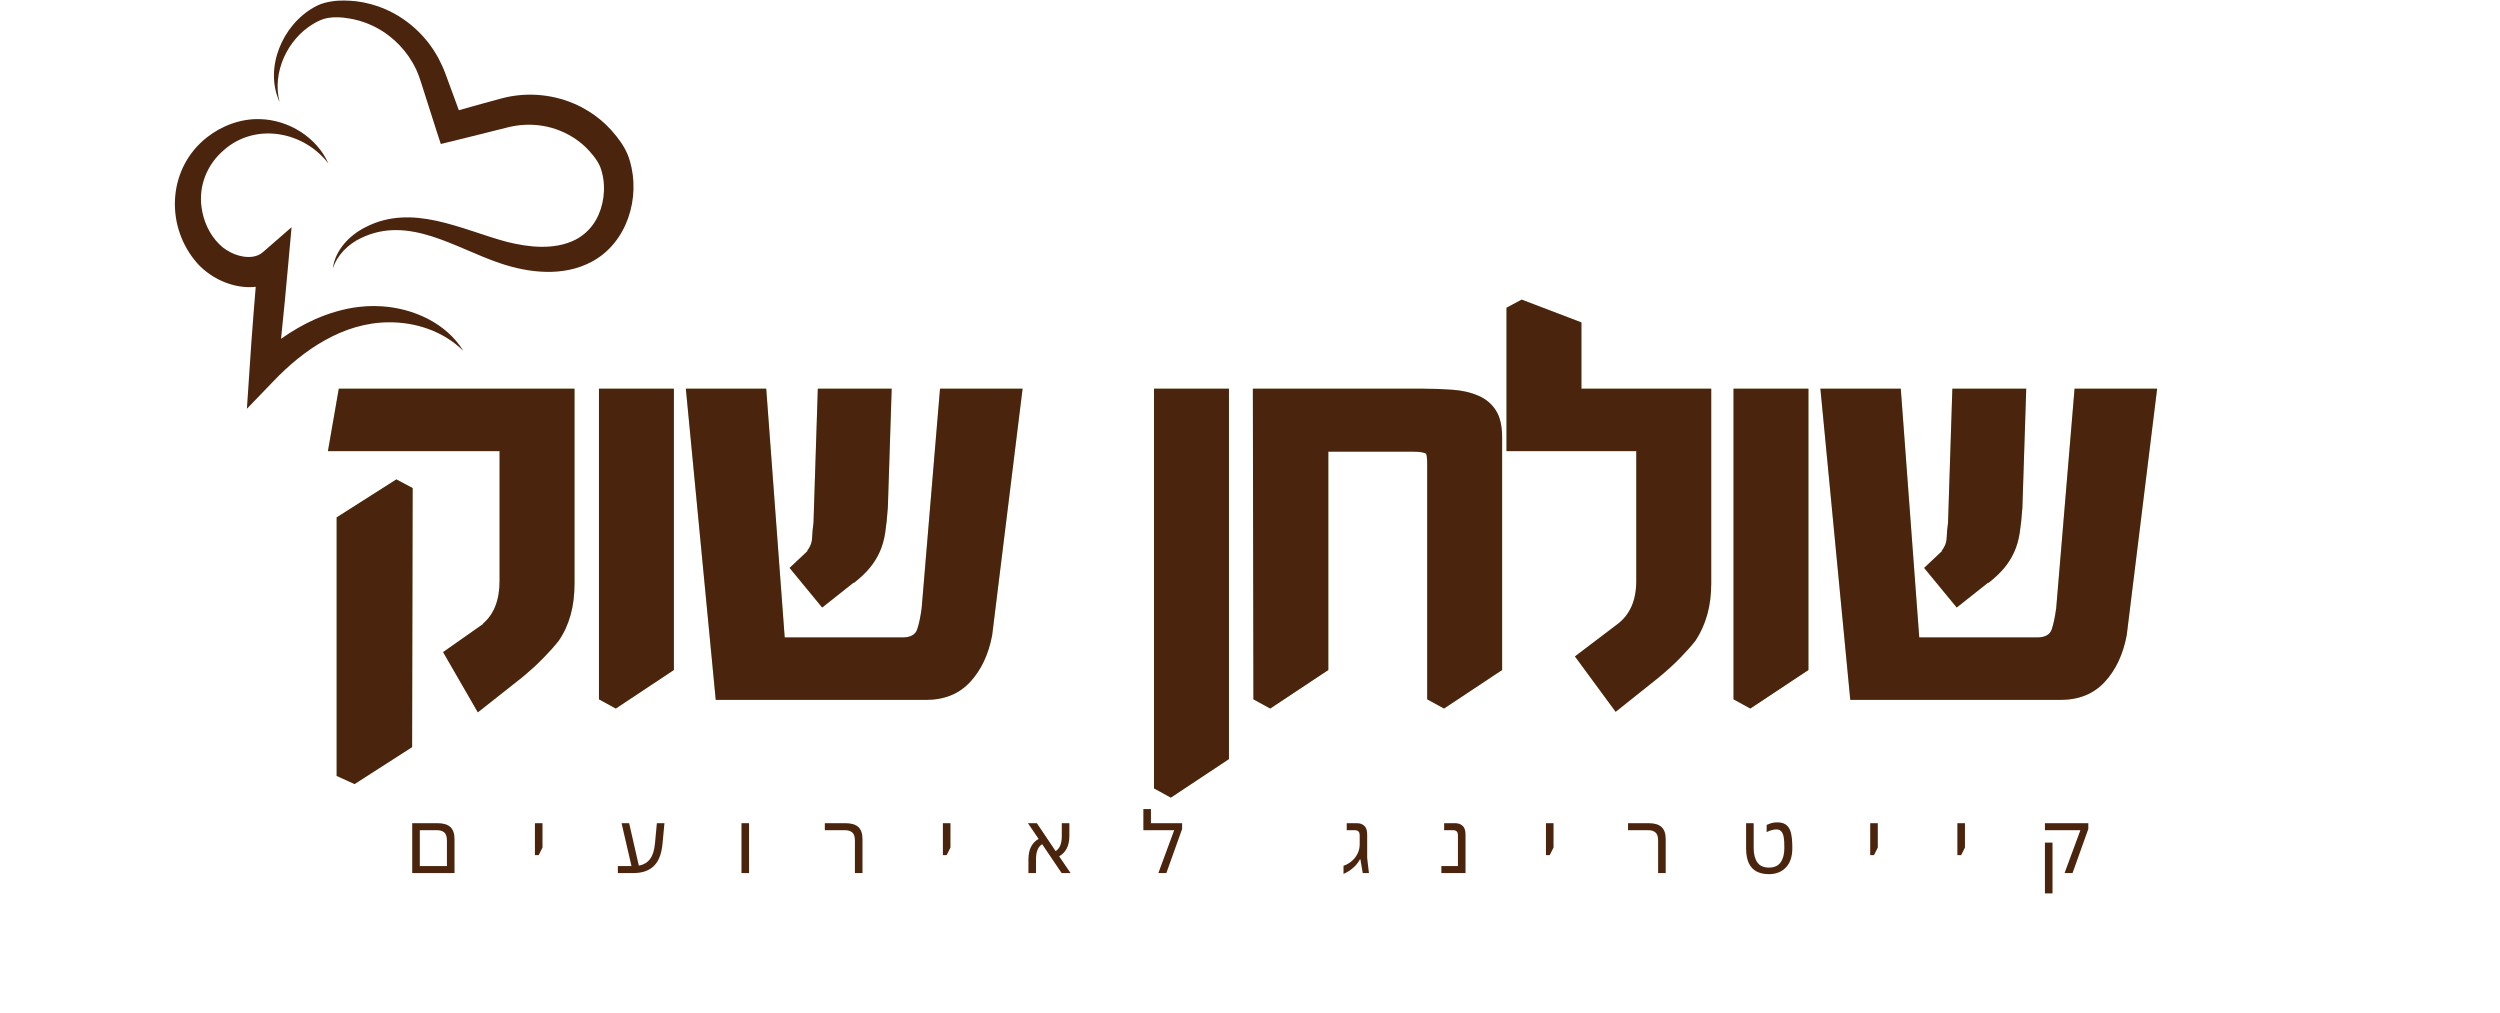
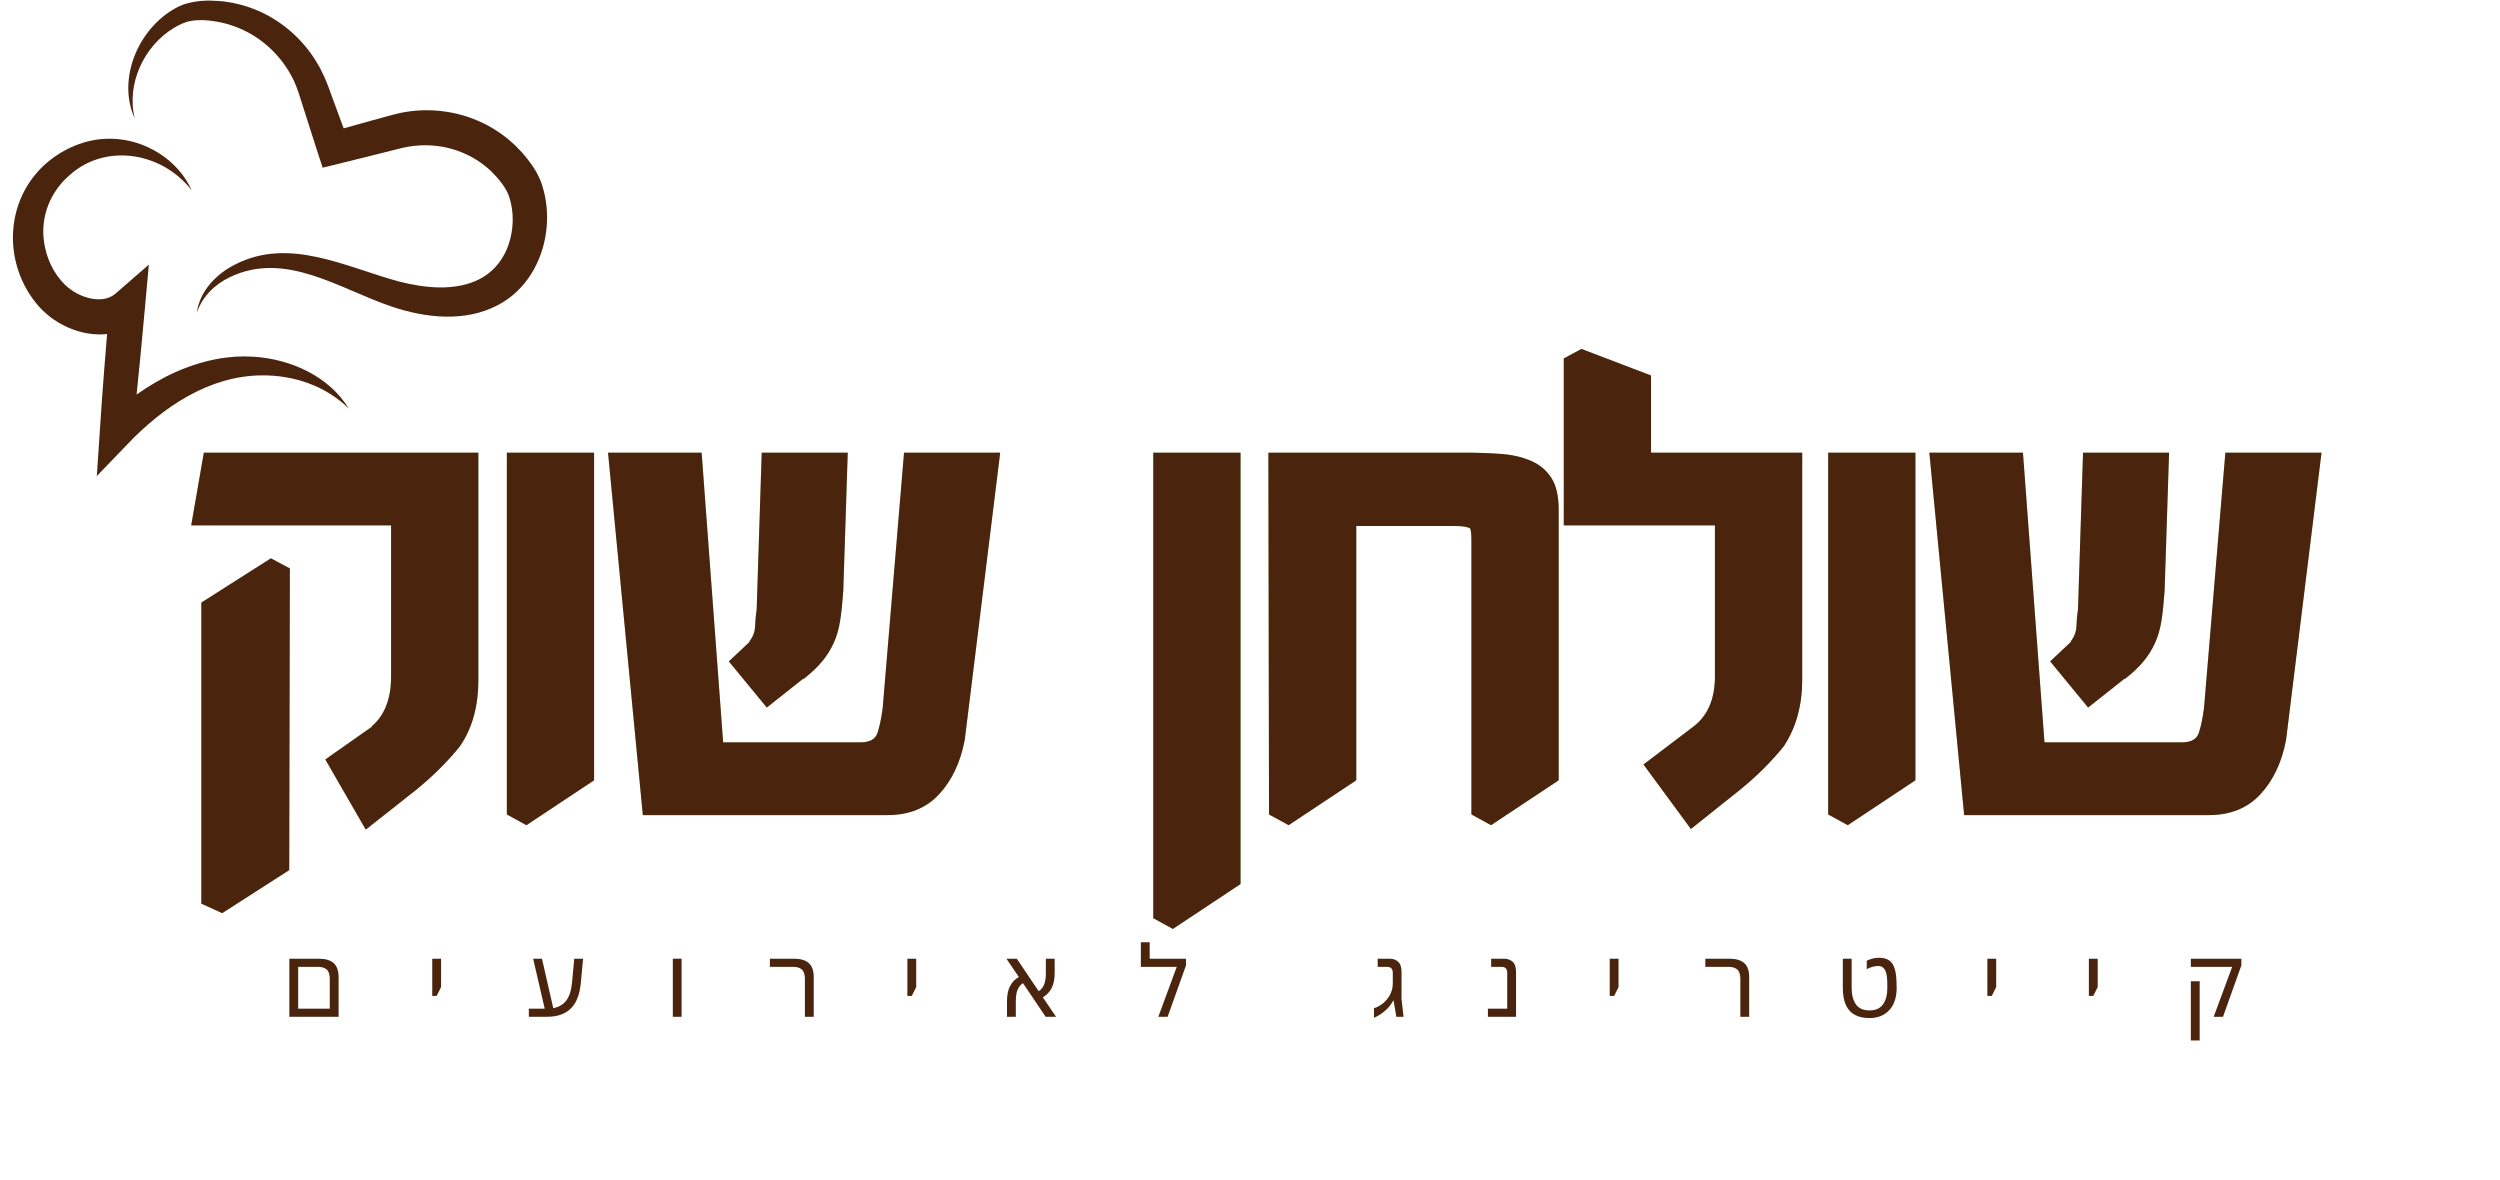
- <svg xmlns="http://www.w3.org/2000/svg" width="1903" zoomAndPan="magnify" viewBox="0 0 1427.25 578.25" height="771" preserveAspectRatio="xMidYMid meet" version="1.0">
+ <svg xmlns="http://www.w3.org/2000/svg" width="1634" zoomAndPan="magnify" viewBox="0 0 1225.5 578.25" height="771" preserveAspectRatio="xMidYMid meet" version="1.0">
  <defs>
    <g />
-     <clipPath id="084583521c">
-       <path d="M 99 67 L 265 67 L 265 233.695 L 99 233.695 Z M 99 67 " clip-rule="nonzero" />
+     <clipPath id="662da0d5e2">
+       <path d="M 6 67 L 171 67 L 171 233.695 L 6 233.695 Z M 6 67 " clip-rule="nonzero" />
    </clipPath>
  </defs>
-   <g clip-path="url(#084583521c)">
-     <path fill="#4b240e" d="M 217.992 174.871 L 213.656 174.715 L 209.301 174.816 C 209.301 174.816 204.945 175.207 204.945 175.211 C 196.375 176.188 187.844 178.77 179.945 182.211 C 173.09 185.277 166.582 189.078 160.453 193.414 C 161.852 179.906 163.383 164.254 164.516 151.203 L 166.461 129.707 L 150.121 143.93 C 148.535 145.309 146.629 146.203 144.238 146.555 C 137.602 147.484 129.961 144.23 125.184 139.426 C 119.574 133.863 116.133 126.266 115.07 118.434 C 113.285 105.977 118.289 93.789 127.82 85.668 C 145.672 69.895 173.164 74.762 187.461 93.316 C 180.859 78.422 164.855 68.395 148.312 68.004 C 137.535 67.699 126.68 71.703 118.172 78.398 C 96.426 95.391 94.043 126.949 110.918 148.27 C 118.887 158.555 133.004 165.199 145.996 163.738 C 145.082 174.582 144.195 186.004 143.469 195.926 C 142.863 204.949 141.57 224.168 140.953 233.367 C 140.953 233.367 156.023 217.719 156.023 217.719 C 173.23 199.633 195.961 184.195 221.742 184.008 C 237.336 183.828 253.227 189.121 264.496 200.312 C 254.844 184.52 236.102 176.051 217.992 174.871 Z M 217.992 174.871 " fill-opacity="1" fill-rule="nonzero" />
-   </g>
-   <path fill="#4b240e" d="M 359.531 91.719 C 358.109 86.59 355.242 81.965 352.035 77.93 C 350.23 75.621 348.258 73.445 346.164 71.391 C 345.297 70.633 343.805 69.223 342.895 68.449 C 342.352 67.996 339.91 66.172 339.414 65.758 C 337.137 64.137 334.418 62.461 331.934 61.16 L 331.293 60.812 C 331.293 60.812 330.629 60.504 330.629 60.504 C 317.094 53.848 301.188 52.238 286.617 56.109 C 280.809 57.629 270.191 60.617 261.961 62.93 C 259.426 55.977 256.828 48.996 254.293 42.086 C 253.168 39.047 251.762 35.992 250.258 33.121 C 249.395 31.688 248.453 29.953 247.52 28.57 C 240.387 17.66 229.82 8.945 217.621 4.297 C 215.812 3.57 213.816 2.984 211.957 2.422 C 211.078 2.223 208.418 1.543 207.613 1.398 C 206.582 1.207 204.309 0.895 203.215 0.699 C 203.215 0.699 200.262 0.461 200.262 0.461 C 195.238 0.09 190.344 0.289 185.234 1.66 C 183.195 2.223 181.164 3.059 179.32 4.133 C 161.152 14.266 150.75 38.906 159.602 58.203 C 155.27 41.301 164.055 22.539 178.691 13.711 C 181.375 12.125 184.152 10.723 187.254 10.23 C 190.93 9.594 195.27 9.809 199.152 10.52 L 201.574 10.941 L 203.957 11.531 C 203.957 11.531 205.145 11.824 205.145 11.824 C 205.539 11.93 205.922 12.078 206.309 12.203 C 207.844 12.703 209.367 13.195 210.883 13.891 C 221.273 18.238 230.035 26.176 235.637 35.914 C 236.305 37.035 236.961 38.457 237.574 39.602 C 238.438 41.59 239.293 43.621 239.945 45.684 C 243.141 55.457 246.176 65.484 249.383 75.246 L 251.66 82.207 C 261.613 79.746 278.477 75.629 288.395 73.086 C 302.488 69.148 317.328 71.383 329.312 79.859 L 330.992 81.141 C 330.992 81.141 331.84 81.781 331.84 81.781 C 332.398 82.27 333.602 83.371 334.211 83.887 C 337.484 87.121 340.754 90.945 342.602 95.113 C 345.934 103.914 345.434 114.141 341.684 122.73 C 338.93 128.953 334.332 133.875 328.43 136.902 C 316.445 142.883 301.773 141.211 289.152 138.02 C 263.066 130.969 235.414 115.965 208.73 129.664 C 199.445 134.312 191.352 142.766 189.973 153.355 C 192.547 145.488 198.824 139.336 206.188 135.867 C 233.465 122.723 259.902 141.688 285.484 150.273 C 302.168 155.934 321.691 158.07 337.777 149.441 C 357.945 138.77 365.895 112.91 359.531 91.719 Z M 359.531 91.719 " fill-opacity="1" fill-rule="nonzero" />
-   <g fill="#63b32e" fill-opacity="0.4">
-     <g transform="translate(178.2309, 399.2509)">
+   <g clip-path="url(#662da0d5e2)">
+     <path fill="#4b240e" d="M 124.492 174.871 L 120.156 174.715 L 115.801 174.816 C 115.801 174.816 111.445 175.207 111.445 175.211 C 102.875 176.188 94.344 178.77 86.445 182.211 C 79.59 185.277 73.082 189.078 66.953 193.414 C 68.352 179.906 69.883 164.254 71.016 151.203 L 72.965 129.707 L 56.621 143.93 C 55.035 145.309 53.129 146.203 50.738 146.555 C 44.102 147.484 36.461 144.23 31.688 139.426 C 26.074 133.863 22.633 126.266 21.57 118.434 C 19.785 105.977 24.793 93.789 34.32 85.668 C 52.172 69.895 79.668 74.762 93.961 93.316 C 87.359 78.422 71.355 68.395 54.812 68.004 C 44.035 67.699 33.18 71.703 24.672 78.398 C 2.926 95.391 0.543 126.949 17.418 148.27 C 25.387 158.555 39.504 165.199 52.496 163.738 C 51.586 174.582 50.695 186.004 49.969 195.926 C 49.363 204.949 48.07 224.168 47.453 233.367 C 47.453 233.367 62.523 217.719 62.523 217.719 C 79.73 199.633 102.461 184.195 128.242 184.008 C 143.836 183.828 159.73 189.121 170.996 200.312 C 161.344 184.52 142.605 176.051 124.492 174.871 Z M 124.492 174.871 " fill-opacity="1" fill-rule="nonzero" />
+   </g>
+   <path fill="#4b240e" d="M 266.031 91.719 C 264.613 86.59 261.742 81.965 258.535 77.93 C 256.73 75.621 254.758 73.445 252.664 71.391 C 251.797 70.633 250.305 69.223 249.395 68.449 C 248.852 67.996 246.41 66.172 245.914 65.758 C 243.637 64.137 240.918 62.461 238.434 61.16 L 237.793 60.812 C 237.793 60.812 237.129 60.504 237.129 60.504 C 223.594 53.848 207.688 52.238 193.121 56.109 C 187.309 57.629 176.691 60.617 168.461 62.93 C 165.926 55.977 163.328 48.996 160.797 42.086 C 159.668 39.047 158.262 35.992 156.758 33.121 C 155.895 31.688 154.953 29.953 154.02 28.57 C 146.887 17.66 136.32 8.945 124.121 4.297 C 122.316 3.57 120.316 2.984 118.457 2.422 C 117.578 2.223 114.918 1.543 114.113 1.398 C 113.082 1.207 110.812 0.895 109.715 0.699 C 109.715 0.699 106.762 0.461 106.762 0.461 C 101.738 0.09 96.844 0.289 91.734 1.66 C 89.695 2.223 87.664 3.059 85.82 4.133 C 67.652 14.266 57.25 38.906 66.102 58.203 C 61.77 41.301 70.555 22.539 85.191 13.711 C 87.875 12.125 90.652 10.723 93.754 10.23 C 97.434 9.594 101.77 9.809 105.656 10.52 L 108.074 10.941 L 110.457 11.531 C 110.457 11.531 111.645 11.824 111.645 11.824 C 112.039 11.93 112.422 12.078 112.809 12.203 C 114.344 12.703 115.867 13.195 117.383 13.891 C 127.777 18.238 136.535 26.176 142.141 35.914 C 142.805 37.035 143.461 38.457 144.074 39.602 C 144.938 41.59 145.793 43.621 146.445 45.684 C 149.641 55.457 152.676 65.484 155.887 75.246 L 158.16 82.207 C 168.117 79.746 184.977 75.629 194.895 73.086 C 208.988 69.148 223.828 71.383 235.812 79.859 L 237.496 81.141 C 237.496 81.141 238.34 81.781 238.34 81.781 C 238.902 82.27 240.105 83.371 240.711 83.887 C 243.988 87.121 247.254 90.945 249.102 95.113 C 252.434 103.914 251.938 114.141 248.184 122.73 C 245.43 128.953 240.836 133.875 234.93 136.902 C 222.945 142.883 208.273 141.211 195.652 138.02 C 169.566 130.969 141.914 115.965 115.23 129.664 C 105.945 134.312 97.852 142.766 96.473 153.355 C 99.047 145.488 105.324 139.336 112.688 135.867 C 139.969 122.723 166.402 141.688 191.984 150.273 C 208.672 155.934 228.191 158.07 244.277 149.441 C 264.445 138.77 272.395 112.91 266.031 91.719 Z M 266.031 91.719 " fill-opacity="1" fill-rule="nonzero" />
+   <g fill="#63b32e" fill-opacity="0.4">
+     <g transform="translate(84.73389, 399.2509)">
      <g>
        <path d="M 149.766 -66.047 C 149.766 -53.023 146.766 -42.172 140.766 -33.484 C 138.492 -30.586 135.598 -27.332 132.078 -23.719 C 128.566 -20.102 124.438 -16.332 119.688 -12.406 L 94.562 7.438 L 74.719 -26.969 L 97.672 -43.094 L 97.359 -43.094 C 103.766 -48.469 106.969 -56.633 106.969 -67.594 L 106.969 -141.703 L 8.984 -141.703 L 15.188 -177.359 L 149.766 -177.359 Z M 13.953 43.719 L 13.953 -103.875 L 48.062 -125.578 L 57.359 -120.609 L 57.047 27.281 L 24.188 48.375 Z M 13.953 43.719 " />
      </g>
    </g>
  </g>
  <g fill="#63b32e" fill-opacity="0.4">
-     <g transform="translate(327.6794, 399.2509)">
-       <g>
-         <path d="M 23.875 5.266 L 14.266 0 L 14.266 -177.359 L 57.047 -177.359 L 57.047 -16.75 Z M 23.875 5.266 " />
-       </g>
-     </g>
-   </g>
-   <g fill="#63b32e" fill-opacity="0.4">
-     <g transform="translate(380.0792, 399.2509)">
-       <g>
-         <path d="M 126.812 -109.766 C 126.406 -103.973 125.891 -99.062 125.266 -95.031 C 124.641 -91 123.602 -87.379 122.156 -84.172 C 120.719 -80.973 118.859 -77.977 116.578 -75.188 C 114.305 -72.395 111.207 -69.453 107.281 -66.359 L 107.281 -66.656 L 89.297 -52.406 L 70.688 -75.031 L 81.234 -84.953 L 80.609 -84.641 C 82.473 -86.922 83.457 -89.453 83.562 -92.234 C 83.664 -95.023 83.926 -97.867 84.344 -100.766 L 86.812 -177.359 L 128.984 -177.359 L 126.812 -110.078 Z M 135.188 -35.344 C 139.738 -35.344 142.531 -36.895 143.562 -40 C 144.594 -43.102 145.422 -47.031 146.047 -51.781 L 146.047 -51.469 L 156.578 -177.359 L 203.719 -177.359 L 186.344 -36.594 C 184.281 -25.633 180.094 -16.742 173.781 -9.922 C 167.477 -3.098 159.055 0.312 148.516 0.312 L 28.531 0.312 L 11.469 -177.359 L 57.359 -177.359 L 67.906 -35.344 Z M 135.188 -35.344 " />
-       </g>
-     </g>
-   </g>
-   <g fill="#63b32e" fill-opacity="0.4">
-     <g transform="translate(578.5172, 399.2509)">
+     <g transform="translate(234.1825, 399.2509)">
+       <g>
+         <path d="M 23.875 5.266 L 14.266 0 L 14.266 -177.359 L 57.047 -177.359 L 57.047 -16.75 Z M 23.875 5.266 " />
+       </g>
+     </g>
+   </g>
+   <g fill="#63b32e" fill-opacity="0.4">
+     <g transform="translate(286.5823, 399.2509)">
+       <g>
+         <path d="M 126.812 -109.766 C 126.406 -103.973 125.891 -99.062 125.266 -95.031 C 124.641 -91 123.602 -87.379 122.156 -84.172 C 120.719 -80.973 118.859 -77.977 116.578 -75.188 C 114.305 -72.395 111.207 -69.453 107.281 -66.359 L 107.281 -66.656 L 89.297 -52.406 L 70.688 -75.031 L 81.234 -84.953 L 80.609 -84.641 C 82.473 -86.922 83.457 -89.453 83.562 -92.234 C 83.664 -95.023 83.926 -97.867 84.344 -100.766 L 86.812 -177.359 L 128.984 -177.359 L 126.812 -110.078 Z M 135.188 -35.344 C 139.738 -35.344 142.531 -36.895 143.562 -40 C 144.594 -43.102 145.422 -47.031 146.047 -51.781 L 146.047 -51.469 L 156.578 -177.359 L 203.719 -177.359 L 186.344 -36.594 C 184.281 -25.633 180.094 -16.742 173.781 -9.922 C 167.477 -3.098 159.055 0.312 148.516 0.312 L 28.531 0.312 L 11.469 -177.359 L 57.359 -177.359 L 67.906 -35.344 Z M 135.188 -35.344 " />
+       </g>
+     </g>
+   </g>
+   <g fill="#63b32e" fill-opacity="0.4">
+     <g transform="translate(485.0203, 399.2509)">
      <g />
    </g>
  </g>
  <g fill="#63b32e" fill-opacity="0.4">
-     <g transform="translate(625.336, 399.2509)">
+     <g transform="translate(531.839, 399.2509)">
      <g>
        <path d="M 43.094 56.125 L 33.484 50.844 L 33.484 -177.359 L 76.281 -177.359 L 76.281 34.109 Z M 43.094 56.125 " />
      </g>
    </g>
  </g>
  <g fill="#63b32e" fill-opacity="0.4">
-     <g transform="translate(699.4399, 399.2509)">
+     <g transform="translate(605.9429, 399.2509)">
      <g>
        <path d="M 124.953 5.266 L 115.344 0 L 115.344 -134.25 C 115.344 -137.977 115.031 -140.148 114.406 -140.766 L 114.719 -140.141 C 113.688 -140.973 111.207 -141.391 107.281 -141.391 L 58.906 -141.391 L 58.906 -16.75 L 25.734 5.266 L 16.125 0 L 15.812 -177.359 L 112.25 -177.359 C 118.445 -177.359 124.332 -177.148 129.906 -176.734 C 135.488 -176.316 140.398 -175.176 144.641 -173.312 C 148.879 -171.457 152.188 -168.672 154.562 -164.953 C 156.938 -161.234 158.125 -156.066 158.125 -149.453 L 158.125 -16.75 Z M 124.953 5.266 " />
      </g>
    </g>
  </g>
  <g fill="#63b32e" fill-opacity="0.4">
-     <g transform="translate(857.5702, 399.2509)">
+     <g transform="translate(764.0732, 399.2509)">
      <g>
        <path d="M 119.375 -66.047 C 119.375 -53.43 116.375 -42.578 110.375 -33.484 C 108.102 -30.586 105.207 -27.332 101.688 -23.719 C 98.176 -20.102 94.047 -16.332 89.297 -12.406 L 64.797 7.125 L 41.547 -24.5 L 66.047 -43.094 C 73.066 -48.469 76.578 -56.633 76.578 -67.594 L 76.578 -141.703 L 2.484 -141.703 L 2.484 -223.562 L 11.156 -228.203 L 45.266 -215.188 L 45.266 -177.359 L 119.375 -177.359 Z M 119.375 -66.047 " />
      </g>
    </g>
  </g>
  <g fill="#63b32e" fill-opacity="0.4">
-     <g transform="translate(975.3926, 399.2509)">
-       <g>
-         <path d="M 23.875 5.266 L 14.266 0 L 14.266 -177.359 L 57.047 -177.359 L 57.047 -16.75 Z M 23.875 5.266 " />
-       </g>
-     </g>
-   </g>
-   <g fill="#63b32e" fill-opacity="0.4">
-     <g transform="translate(1027.792, 399.2509)">
-       <g>
-         <path d="M 126.812 -109.766 C 126.406 -103.973 125.891 -99.062 125.266 -95.031 C 124.641 -91 123.602 -87.379 122.156 -84.172 C 120.719 -80.973 118.859 -77.977 116.578 -75.188 C 114.305 -72.395 111.207 -69.453 107.281 -66.359 L 107.281 -66.656 L 89.297 -52.406 L 70.688 -75.031 L 81.234 -84.953 L 80.609 -84.641 C 82.473 -86.922 83.457 -89.453 83.562 -92.234 C 83.664 -95.023 83.926 -97.867 84.344 -100.766 L 86.812 -177.359 L 128.984 -177.359 L 126.812 -110.078 Z M 135.188 -35.344 C 139.738 -35.344 142.531 -36.895 143.562 -40 C 144.594 -43.102 145.422 -47.031 146.047 -51.781 L 146.047 -51.469 L 156.578 -177.359 L 203.719 -177.359 L 186.344 -36.594 C 184.281 -25.633 180.094 -16.742 173.781 -9.922 C 167.477 -3.098 159.055 0.312 148.516 0.312 L 28.531 0.312 L 11.469 -177.359 L 57.359 -177.359 L 67.906 -35.344 Z M 135.188 -35.344 " />
-       </g>
-     </g>
-   </g>
-   <g fill="#4b240e" fill-opacity="1">
-     <g transform="translate(178.2309, 399.2509)">
+     <g transform="translate(881.8956, 399.2509)">
+       <g>
+         <path d="M 23.875 5.266 L 14.266 0 L 14.266 -177.359 L 57.047 -177.359 L 57.047 -16.75 Z M 23.875 5.266 " />
+       </g>
+     </g>
+   </g>
+   <g fill="#63b32e" fill-opacity="0.4">
+     <g transform="translate(934.2954, 399.2509)">
+       <g>
+         <path d="M 126.812 -109.766 C 126.406 -103.973 125.891 -99.062 125.266 -95.031 C 124.641 -91 123.602 -87.379 122.156 -84.172 C 120.719 -80.973 118.859 -77.977 116.578 -75.188 C 114.305 -72.395 111.207 -69.453 107.281 -66.359 L 107.281 -66.656 L 89.297 -52.406 L 70.688 -75.031 L 81.234 -84.953 L 80.609 -84.641 C 82.473 -86.922 83.457 -89.453 83.562 -92.234 C 83.664 -95.023 83.926 -97.867 84.344 -100.766 L 86.812 -177.359 L 128.984 -177.359 L 126.812 -110.078 Z M 135.188 -35.344 C 139.738 -35.344 142.531 -36.895 143.562 -40 C 144.594 -43.102 145.422 -47.031 146.047 -51.781 L 146.047 -51.469 L 156.578 -177.359 L 203.719 -177.359 L 186.344 -36.594 C 184.281 -25.633 180.094 -16.742 173.781 -9.922 C 167.477 -3.098 159.055 0.312 148.516 0.312 L 28.531 0.312 L 11.469 -177.359 L 57.359 -177.359 L 67.906 -35.344 Z M 135.188 -35.344 " />
+       </g>
+     </g>
+   </g>
+   <g fill="#4b240e" fill-opacity="1">
+     <g transform="translate(84.73389, 399.2509)">
      <g>
        <path d="M 149.766 -66.047 C 149.766 -53.023 146.766 -42.172 140.766 -33.484 C 138.492 -30.586 135.598 -27.332 132.078 -23.719 C 128.566 -20.102 124.438 -16.332 119.688 -12.406 L 94.562 7.438 L 74.719 -26.969 L 97.672 -43.094 L 97.359 -43.094 C 103.766 -48.469 106.969 -56.633 106.969 -67.594 L 106.969 -141.703 L 8.984 -141.703 L 15.188 -177.359 L 149.766 -177.359 Z M 13.953 43.719 L 13.953 -103.875 L 48.062 -125.578 L 57.359 -120.609 L 57.047 27.281 L 24.188 48.375 Z M 13.953 43.719 " />
      </g>
    </g>
  </g>
  <g fill="#4b240e" fill-opacity="1">
-     <g transform="translate(327.6794, 399.2509)">
-       <g>
-         <path d="M 23.875 5.266 L 14.266 0 L 14.266 -177.359 L 57.047 -177.359 L 57.047 -16.75 Z M 23.875 5.266 " />
-       </g>
-     </g>
-   </g>
-   <g fill="#4b240e" fill-opacity="1">
-     <g transform="translate(380.0792, 399.2509)">
-       <g>
-         <path d="M 126.812 -109.766 C 126.406 -103.973 125.891 -99.062 125.266 -95.031 C 124.641 -91 123.602 -87.379 122.156 -84.172 C 120.719 -80.973 118.859 -77.977 116.578 -75.188 C 114.305 -72.395 111.207 -69.453 107.281 -66.359 L 107.281 -66.656 L 89.297 -52.406 L 70.688 -75.031 L 81.234 -84.953 L 80.609 -84.641 C 82.473 -86.922 83.457 -89.453 83.562 -92.234 C 83.664 -95.023 83.926 -97.867 84.344 -100.766 L 86.812 -177.359 L 128.984 -177.359 L 126.812 -110.078 Z M 135.188 -35.344 C 139.738 -35.344 142.531 -36.895 143.562 -40 C 144.594 -43.102 145.422 -47.031 146.047 -51.781 L 146.047 -51.469 L 156.578 -177.359 L 203.719 -177.359 L 186.344 -36.594 C 184.281 -25.633 180.094 -16.742 173.781 -9.922 C 167.477 -3.098 159.055 0.312 148.516 0.312 L 28.531 0.312 L 11.469 -177.359 L 57.359 -177.359 L 67.906 -35.344 Z M 135.188 -35.344 " />
-       </g>
-     </g>
-   </g>
-   <g fill="#4b240e" fill-opacity="1">
-     <g transform="translate(578.5172, 399.2509)">
+     <g transform="translate(234.1825, 399.2509)">
+       <g>
+         <path d="M 23.875 5.266 L 14.266 0 L 14.266 -177.359 L 57.047 -177.359 L 57.047 -16.75 Z M 23.875 5.266 " />
+       </g>
+     </g>
+   </g>
+   <g fill="#4b240e" fill-opacity="1">
+     <g transform="translate(286.5823, 399.2509)">
+       <g>
+         <path d="M 126.812 -109.766 C 126.406 -103.973 125.891 -99.062 125.266 -95.031 C 124.641 -91 123.602 -87.379 122.156 -84.172 C 120.719 -80.973 118.859 -77.977 116.578 -75.188 C 114.305 -72.395 111.207 -69.453 107.281 -66.359 L 107.281 -66.656 L 89.297 -52.406 L 70.688 -75.031 L 81.234 -84.953 L 80.609 -84.641 C 82.473 -86.922 83.457 -89.453 83.562 -92.234 C 83.664 -95.023 83.926 -97.867 84.344 -100.766 L 86.812 -177.359 L 128.984 -177.359 L 126.812 -110.078 Z M 135.188 -35.344 C 139.738 -35.344 142.531 -36.895 143.562 -40 C 144.594 -43.102 145.422 -47.031 146.047 -51.781 L 146.047 -51.469 L 156.578 -177.359 L 203.719 -177.359 L 186.344 -36.594 C 184.281 -25.633 180.094 -16.742 173.781 -9.922 C 167.477 -3.098 159.055 0.312 148.516 0.312 L 28.531 0.312 L 11.469 -177.359 L 57.359 -177.359 L 67.906 -35.344 Z M 135.188 -35.344 " />
+       </g>
+     </g>
+   </g>
+   <g fill="#4b240e" fill-opacity="1">
+     <g transform="translate(485.0203, 399.2509)">
      <g />
    </g>
  </g>
  <g fill="#4b240e" fill-opacity="1">
-     <g transform="translate(625.336, 399.2509)">
+     <g transform="translate(531.839, 399.2509)">
      <g>
        <path d="M 43.094 56.125 L 33.484 50.844 L 33.484 -177.359 L 76.281 -177.359 L 76.281 34.109 Z M 43.094 56.125 " />
      </g>
    </g>
  </g>
  <g fill="#4b240e" fill-opacity="1">
-     <g transform="translate(699.4399, 399.2509)">
+     <g transform="translate(605.9429, 399.2509)">
      <g>
        <path d="M 124.953 5.266 L 115.344 0 L 115.344 -134.25 C 115.344 -137.977 115.031 -140.148 114.406 -140.766 L 114.719 -140.141 C 113.688 -140.973 111.207 -141.391 107.281 -141.391 L 58.906 -141.391 L 58.906 -16.75 L 25.734 5.266 L 16.125 0 L 15.812 -177.359 L 112.25 -177.359 C 118.445 -177.359 124.332 -177.148 129.906 -176.734 C 135.488 -176.316 140.398 -175.176 144.641 -173.312 C 148.879 -171.457 152.188 -168.672 154.562 -164.953 C 156.938 -161.234 158.125 -156.066 158.125 -149.453 L 158.125 -16.75 Z M 124.953 5.266 " />
      </g>
    </g>
  </g>
  <g fill="#4b240e" fill-opacity="1">
-     <g transform="translate(857.5702, 399.2509)">
+     <g transform="translate(764.0732, 399.2509)">
      <g>
        <path d="M 119.375 -66.047 C 119.375 -53.43 116.375 -42.578 110.375 -33.484 C 108.102 -30.586 105.207 -27.332 101.688 -23.719 C 98.176 -20.102 94.047 -16.332 89.297 -12.406 L 64.797 7.125 L 41.547 -24.5 L 66.047 -43.094 C 73.066 -48.469 76.578 -56.633 76.578 -67.594 L 76.578 -141.703 L 2.484 -141.703 L 2.484 -223.562 L 11.156 -228.203 L 45.266 -215.188 L 45.266 -177.359 L 119.375 -177.359 Z M 119.375 -66.047 " />
      </g>
    </g>
  </g>
  <g fill="#4b240e" fill-opacity="1">
-     <g transform="translate(975.3926, 399.2509)">
-       <g>
-         <path d="M 23.875 5.266 L 14.266 0 L 14.266 -177.359 L 57.047 -177.359 L 57.047 -16.75 Z M 23.875 5.266 " />
-       </g>
-     </g>
-   </g>
-   <g fill="#4b240e" fill-opacity="1">
-     <g transform="translate(1027.792, 399.2509)">
-       <g>
-         <path d="M 126.812 -109.766 C 126.406 -103.973 125.891 -99.062 125.266 -95.031 C 124.641 -91 123.602 -87.379 122.156 -84.172 C 120.719 -80.973 118.859 -77.977 116.578 -75.188 C 114.305 -72.395 111.207 -69.453 107.281 -66.359 L 107.281 -66.656 L 89.297 -52.406 L 70.688 -75.031 L 81.234 -84.953 L 80.609 -84.641 C 82.473 -86.922 83.457 -89.453 83.562 -92.234 C 83.664 -95.023 83.926 -97.867 84.344 -100.766 L 86.812 -177.359 L 128.984 -177.359 L 126.812 -110.078 Z M 135.188 -35.344 C 139.738 -35.344 142.531 -36.895 143.562 -40 C 144.594 -43.102 145.422 -47.031 146.047 -51.781 L 146.047 -51.469 L 156.578 -177.359 L 203.719 -177.359 L 186.344 -36.594 C 184.281 -25.633 180.094 -16.742 173.781 -9.922 C 167.477 -3.098 159.055 0.312 148.516 0.312 L 28.531 0.312 L 11.469 -177.359 L 57.359 -177.359 L 67.906 -35.344 Z M 135.188 -35.344 " />
-       </g>
-     </g>
-   </g>
-   <g fill="#4b240e" fill-opacity="1">
-     <g transform="translate(231.9797, 498.4296)">
+     <g transform="translate(881.8956, 399.2509)">
+       <g>
+         <path d="M 23.875 5.266 L 14.266 0 L 14.266 -177.359 L 57.047 -177.359 L 57.047 -16.75 Z M 23.875 5.266 " />
+       </g>
+     </g>
+   </g>
+   <g fill="#4b240e" fill-opacity="1">
+     <g transform="translate(934.2954, 399.2509)">
+       <g>
+         <path d="M 126.812 -109.766 C 126.406 -103.973 125.891 -99.062 125.266 -95.031 C 124.641 -91 123.602 -87.379 122.156 -84.172 C 120.719 -80.973 118.859 -77.977 116.578 -75.188 C 114.305 -72.395 111.207 -69.453 107.281 -66.359 L 107.281 -66.656 L 89.297 -52.406 L 70.688 -75.031 L 81.234 -84.953 L 80.609 -84.641 C 82.473 -86.922 83.457 -89.453 83.562 -92.234 C 83.664 -95.023 83.926 -97.867 84.344 -100.766 L 86.812 -177.359 L 128.984 -177.359 L 126.812 -110.078 Z M 135.188 -35.344 C 139.738 -35.344 142.531 -36.895 143.562 -40 C 144.594 -43.102 145.422 -47.031 146.047 -51.781 L 146.047 -51.469 L 156.578 -177.359 L 203.719 -177.359 L 186.344 -36.594 C 184.281 -25.633 180.094 -16.742 173.781 -9.922 C 167.477 -3.098 159.055 0.312 148.516 0.312 L 28.531 0.312 L 11.469 -177.359 L 57.359 -177.359 L 67.906 -35.344 Z M 135.188 -35.344 " />
+       </g>
+     </g>
+   </g>
+   <g fill="#4b240e" fill-opacity="1">
+     <g transform="translate(138.4801, 498.4296)">
      <g>
        <path d="M 3.359 0 L 3.359 -28.469 L 17.844 -28.469 C 21.102 -28.469 23.523 -27.742 25.109 -26.297 C 26.703 -24.859 27.5 -22.551 27.5 -19.375 L 27.5 0 Z M 7.688 -3.984 L 23.172 -3.984 L 23.172 -18.516 C 23.172 -20.754 22.672 -22.305 21.672 -23.172 C 20.68 -24.035 19.305 -24.469 17.547 -24.469 L 7.688 -24.469 Z M 7.688 -3.984 " />
      </g>
    </g>
  </g>
  <g fill="#4b240e" fill-opacity="1">
-     <g transform="translate(301.7784, 498.4296)">
-       <g>
-         <path d="M 3.609 -10.234 L 3.609 -28.469 L 7.938 -28.469 L 7.938 -14.562 L 5.766 -10.234 Z M 3.609 -10.234 " />
-       </g>
-     </g>
-   </g>
-   <g fill="#4b240e" fill-opacity="1">
-     <g transform="translate(351.5334, 498.4296)">
+     <g transform="translate(208.2788, 498.4296)">
+       <g>
+         <path d="M 3.609 -10.234 L 3.609 -28.469 L 7.938 -28.469 L 7.938 -14.562 L 5.766 -10.234 Z M 3.609 -10.234 " />
+       </g>
+     </g>
+   </g>
+   <g fill="#4b240e" fill-opacity="1">
+     <g transform="translate(258.0338, 498.4296)">
      <g>
        <path d="M 1.203 0 L 1.203 -3.984 L 8.984 -3.984 L 3.312 -28.469 L 7.641 -28.469 L 13.172 -4.234 C 15.93 -4.742 18.07 -6.008 19.594 -8.031 C 21.113 -10.051 22.051 -13.062 22.406 -17.062 L 23.469 -28.469 L 27.797 -28.469 L 26.734 -17.062 C 26.609 -15.625 26.383 -14.117 26.062 -12.547 C 25.738 -10.973 25.223 -9.441 24.516 -7.953 C 23.816 -6.461 22.848 -5.113 21.609 -3.906 C 20.379 -2.707 18.805 -1.754 16.891 -1.047 C 14.984 -0.348 12.656 0 9.906 0 Z M 1.203 0 " />
      </g>
    </g>
  </g>
  <g fill="#4b240e" fill-opacity="1">
-     <g transform="translate(419.2172, 498.4296)">
+     <g transform="translate(325.7176, 498.4296)">
      <g>
        <path d="M 4.094 0 L 4.094 -28.469 L 8.406 -28.469 L 8.406 0 Z M 4.094 0 " />
      </g>
    </g>
  </g>
  <g fill="#4b240e" fill-opacity="1">
-     <g transform="translate(470.1738, 498.4296)">
+     <g transform="translate(376.6742, 498.4296)">
      <g>
        <path d="M 17.891 0 L 17.891 -18.516 C 17.891 -20.754 17.391 -22.305 16.391 -23.172 C 15.398 -24.035 14.023 -24.469 12.266 -24.469 L 0.719 -24.469 L 0.719 -28.469 L 12.547 -28.469 C 15.816 -28.469 18.242 -27.742 19.828 -26.297 C 21.422 -24.859 22.219 -22.551 22.219 -19.375 L 22.219 0 Z M 17.891 0 " />
      </g>
    </g>
  </g>
  <g fill="#4b240e" fill-opacity="1">
-     <g transform="translate(534.6853, 498.4296)">
-       <g>
-         <path d="M 3.609 -10.234 L 3.609 -28.469 L 7.938 -28.469 L 7.938 -14.562 L 5.766 -10.234 Z M 3.609 -10.234 " />
-       </g>
-     </g>
-   </g>
-   <g fill="#4b240e" fill-opacity="1">
-     <g transform="translate(584.4402, 498.4296)">
+     <g transform="translate(441.1857, 498.4296)">
+       <g>
+         <path d="M 3.609 -10.234 L 3.609 -28.469 L 7.938 -28.469 L 7.938 -14.562 L 5.766 -10.234 Z M 3.609 -10.234 " />
+       </g>
+     </g>
+   </g>
+   <g fill="#4b240e" fill-opacity="1">
+     <g transform="translate(490.9406, 498.4296)">
      <g>
        <path d="M 2.688 0 L 2.688 -7.594 C 2.688 -10.633 3.195 -13.133 4.219 -15.094 C 5.25 -17.051 6.68 -18.508 8.516 -19.469 L 2.406 -28.469 L 7.5 -28.469 L 18.219 -12.547 C 20.562 -13.953 21.734 -16.82 21.734 -21.156 L 21.734 -28.469 L 26.062 -28.469 L 26.062 -21.438 C 26.062 -18.395 25.547 -15.906 24.516 -13.969 C 23.492 -12.031 22.066 -10.562 20.234 -9.562 L 26.734 0 L 21.641 0 L 10.531 -16.484 C 8.188 -15.047 7.016 -12.18 7.016 -7.891 L 7.016 0 Z M 2.688 0 " />
      </g>
    </g>
  </g>
  <g fill="#4b240e" fill-opacity="1">
-     <g transform="translate(652.0279, 498.4296)">
+     <g transform="translate(558.5283, 498.4296)">
      <g>
        <path d="M 5.047 -28.469 L 22.844 -28.469 L 22.844 -25.188 L 13.844 0 L 9.281 0 L 18.312 -24.469 L 0.719 -24.469 L 0.719 -36.547 L 5.047 -36.547 Z M 5.047 -28.469 " />
      </g>
    </g>
  </g>
  <g fill="#4b240e" fill-opacity="1">
-     <g transform="translate(766.2943, 498.4296)">
+     <g transform="translate(621.5016, 498.4296)">
+       <g />
+     </g>
+   </g>
+   <g fill="#4b240e" fill-opacity="1">
+     <g transform="translate(672.7947, 498.4296)">
      <g>
        <path d="M 0.719 0.484 L 0.719 -4.141 C 1.969 -4.586 3.102 -5.156 4.125 -5.844 C 5.156 -6.531 6.055 -7.32 6.828 -8.219 C 8.91 -10.656 9.953 -13.395 9.953 -16.438 L 9.953 -21.391 C 9.953 -22.516 9.719 -23.305 9.25 -23.766 C 8.789 -24.234 8.094 -24.469 7.156 -24.469 L 2.547 -24.469 L 2.547 -28.469 L 8.406 -28.469 C 10.113 -28.469 11.508 -27.969 12.594 -26.969 C 13.688 -25.977 14.234 -24.297 14.234 -21.922 L 14.234 -8.609 L 15.234 0 L 11.688 0 L 10.344 -7.891 L 10.141 -7.891 C 9.273 -6.316 8.281 -4.977 7.156 -3.875 C 6.039 -2.77 4.922 -1.863 3.797 -1.156 C 2.672 -0.445 1.645 0.098 0.719 0.484 Z M 0.719 0.484 " />
      </g>
    </g>
  </g>
  <g fill="#4b240e" fill-opacity="1">
-     <g transform="translate(821.4328, 498.4296)">
+     <g transform="translate(727.9332, 498.4296)">
      <g>
        <path d="M 1.438 0 L 1.438 -3.984 L 10.906 -3.984 L 10.906 -21.391 C 10.906 -22.516 10.672 -23.305 10.203 -23.766 C 9.742 -24.234 9.051 -24.469 8.125 -24.469 L 3.031 -24.469 L 3.031 -28.469 L 9.375 -28.469 C 11.07 -28.469 12.473 -27.969 13.578 -26.969 C 14.68 -25.977 15.234 -24.297 15.234 -21.922 L 15.234 0 Z M 1.438 0 " />
      </g>
    </g>
  </g>
  <g fill="#4b240e" fill-opacity="1">
-     <g transform="translate(878.9745, 498.4296)">
-       <g>
-         <path d="M 3.609 -10.234 L 3.609 -28.469 L 7.938 -28.469 L 7.938 -14.562 L 5.766 -10.234 Z M 3.609 -10.234 " />
-       </g>
-     </g>
-   </g>
-   <g fill="#4b240e" fill-opacity="1">
-     <g transform="translate(928.7295, 498.4296)">
+     <g transform="translate(785.4749, 498.4296)">
+       <g>
+         <path d="M 3.609 -10.234 L 3.609 -28.469 L 7.938 -28.469 L 7.938 -14.562 L 5.766 -10.234 Z M 3.609 -10.234 " />
+       </g>
+     </g>
+   </g>
+   <g fill="#4b240e" fill-opacity="1">
+     <g transform="translate(835.2299, 498.4296)">
      <g>
        <path d="M 17.891 0 L 17.891 -18.516 C 17.891 -20.754 17.391 -22.305 16.391 -23.172 C 15.398 -24.035 14.023 -24.469 12.266 -24.469 L 0.719 -24.469 L 0.719 -28.469 L 12.547 -28.469 C 15.816 -28.469 18.242 -27.742 19.828 -26.297 C 21.422 -24.859 22.219 -22.551 22.219 -19.375 L 22.219 0 Z M 17.891 0 " />
      </g>
    </g>
  </g>
  <g fill="#4b240e" fill-opacity="1">
-     <g transform="translate(993.2409, 498.4296)">
+     <g transform="translate(899.7413, 498.4296)">
      <g>
        <path d="M 16.594 0.625 C 13.926 0.625 11.625 0.133 9.688 -0.844 C 7.75 -1.82 6.25 -3.398 5.188 -5.578 C 4.133 -7.754 3.609 -10.641 3.609 -14.234 L 3.609 -28.469 L 7.938 -28.469 L 7.938 -14.234 C 7.938 -10.805 8.629 -8.098 10.016 -6.109 C 11.41 -4.117 13.633 -3.125 16.688 -3.125 C 19.695 -3.125 21.906 -4.117 23.312 -6.109 C 24.727 -8.098 25.438 -10.805 25.438 -14.234 C 25.438 -15.484 25.41 -16.734 25.359 -17.984 C 25.305 -19.234 25.145 -20.379 24.875 -21.422 C 24.602 -22.461 24.156 -23.301 23.531 -23.938 C 22.906 -24.582 22.016 -24.906 20.859 -24.906 C 20.023 -24.906 19.094 -24.758 18.062 -24.469 C 17.039 -24.176 16.133 -23.805 15.344 -23.359 L 15.344 -27.5 C 15.945 -27.789 16.77 -28.102 17.812 -28.438 C 18.852 -28.77 20.031 -28.938 21.344 -28.938 C 23.332 -28.938 24.906 -28.562 26.062 -27.812 C 27.219 -27.062 28.07 -26.008 28.625 -24.656 C 29.188 -23.312 29.555 -21.75 29.734 -19.969 C 29.91 -18.195 30 -16.285 30 -14.234 C 30 -9.484 28.785 -5.816 26.359 -3.234 C 23.941 -0.66 20.688 0.625 16.594 0.625 Z M 16.594 0.625 " />
      </g>
    </g>
  </g>
  <g fill="#4b240e" fill-opacity="1">
-     <g transform="translate(1064.097, 498.4296)">
-       <g>
-         <path d="M 3.609 -10.234 L 3.609 -28.469 L 7.938 -28.469 L 7.938 -14.562 L 5.766 -10.234 Z M 3.609 -10.234 " />
-       </g>
-     </g>
-   </g>
-   <g fill="#4b240e" fill-opacity="1">
-     <g transform="translate(1113.852, 498.4296)">
-       <g>
-         <path d="M 3.609 -10.234 L 3.609 -28.469 L 7.938 -28.469 L 7.938 -14.562 L 5.766 -10.234 Z M 3.609 -10.234 " />
-       </g>
-     </g>
-   </g>
-   <g fill="#4b240e" fill-opacity="1">
-     <g transform="translate(1163.607, 498.4296)">
+     <g transform="translate(970.5975, 498.4296)">
+       <g>
+         <path d="M 3.609 -10.234 L 3.609 -28.469 L 7.938 -28.469 L 7.938 -14.562 L 5.766 -10.234 Z M 3.609 -10.234 " />
+       </g>
+     </g>
+   </g>
+   <g fill="#4b240e" fill-opacity="1">
+     <g transform="translate(1020.352, 498.4296)">
+       <g>
+         <path d="M 3.609 -10.234 L 3.609 -28.469 L 7.938 -28.469 L 7.938 -14.562 L 5.766 -10.234 Z M 3.609 -10.234 " />
+       </g>
+     </g>
+   </g>
+   <g fill="#4b240e" fill-opacity="1">
+     <g transform="translate(1070.107, 498.4296)">
      <g>
        <path d="M 15.047 0 L 24.094 -24.469 L 3.844 -24.469 L 3.844 -28.469 L 28.609 -28.469 L 28.609 -25.188 L 19.609 0 Z M 3.844 11.594 L 3.844 -17.406 L 8.172 -17.406 L 8.172 11.594 Z M 3.844 11.594 " />
      </g>
    </g>
  </g>
</svg>
